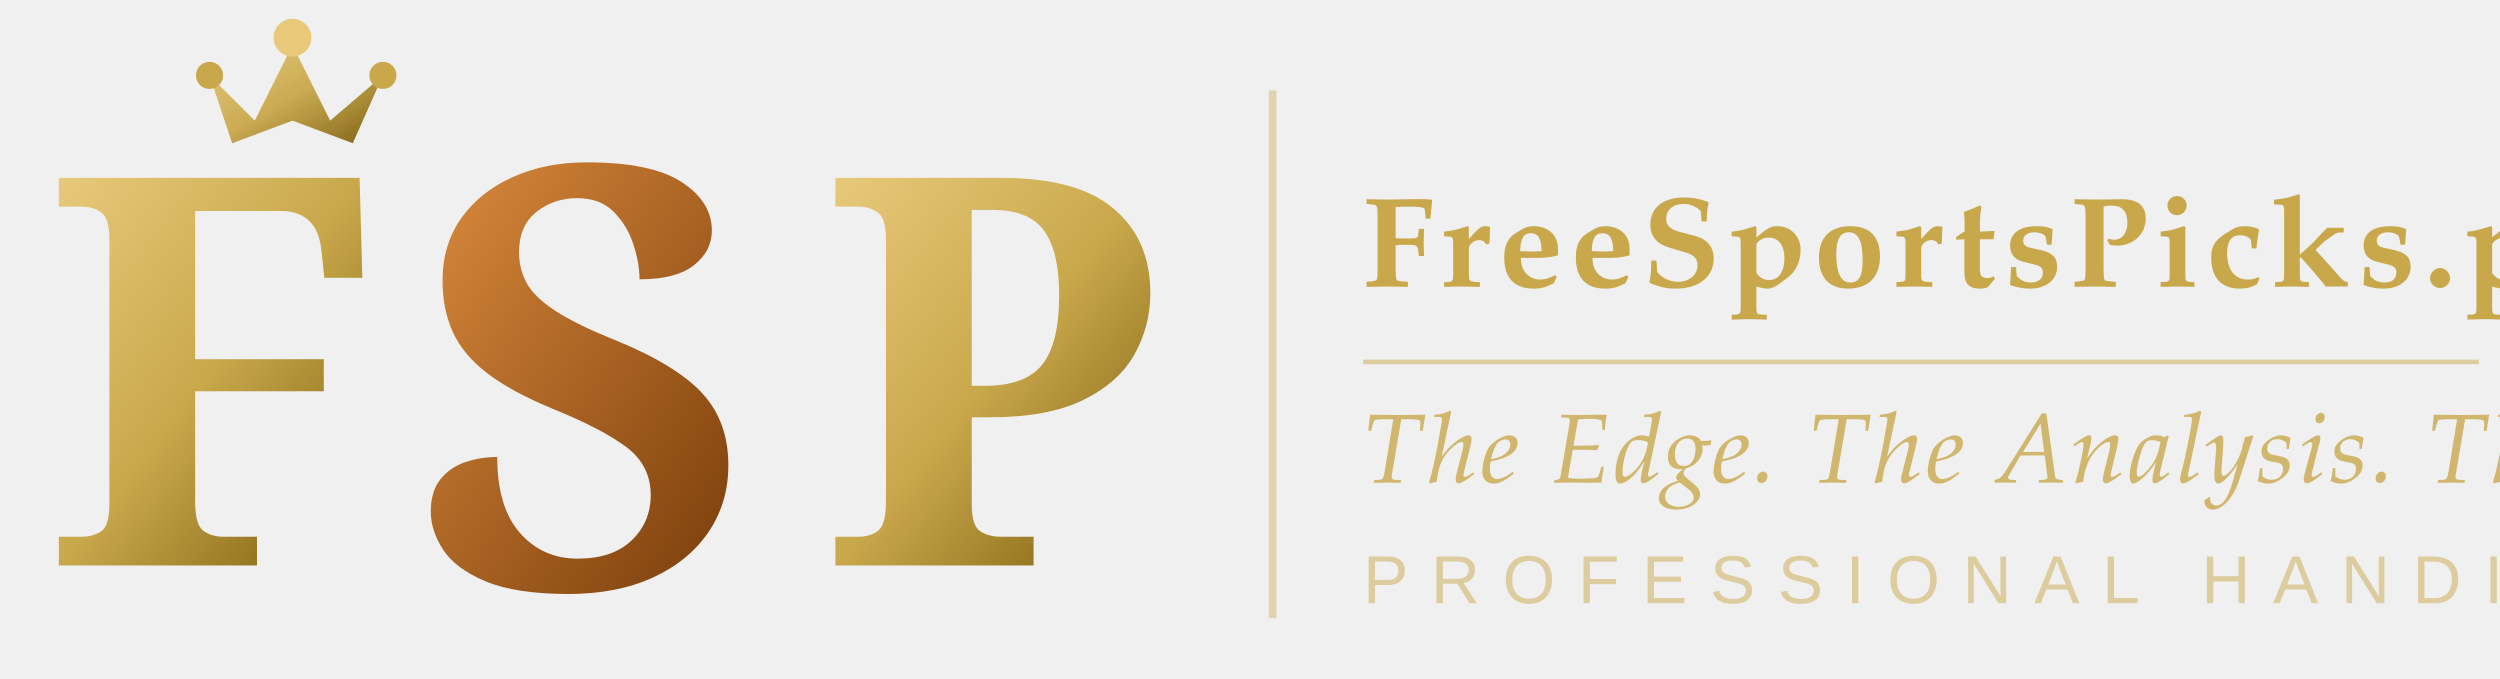
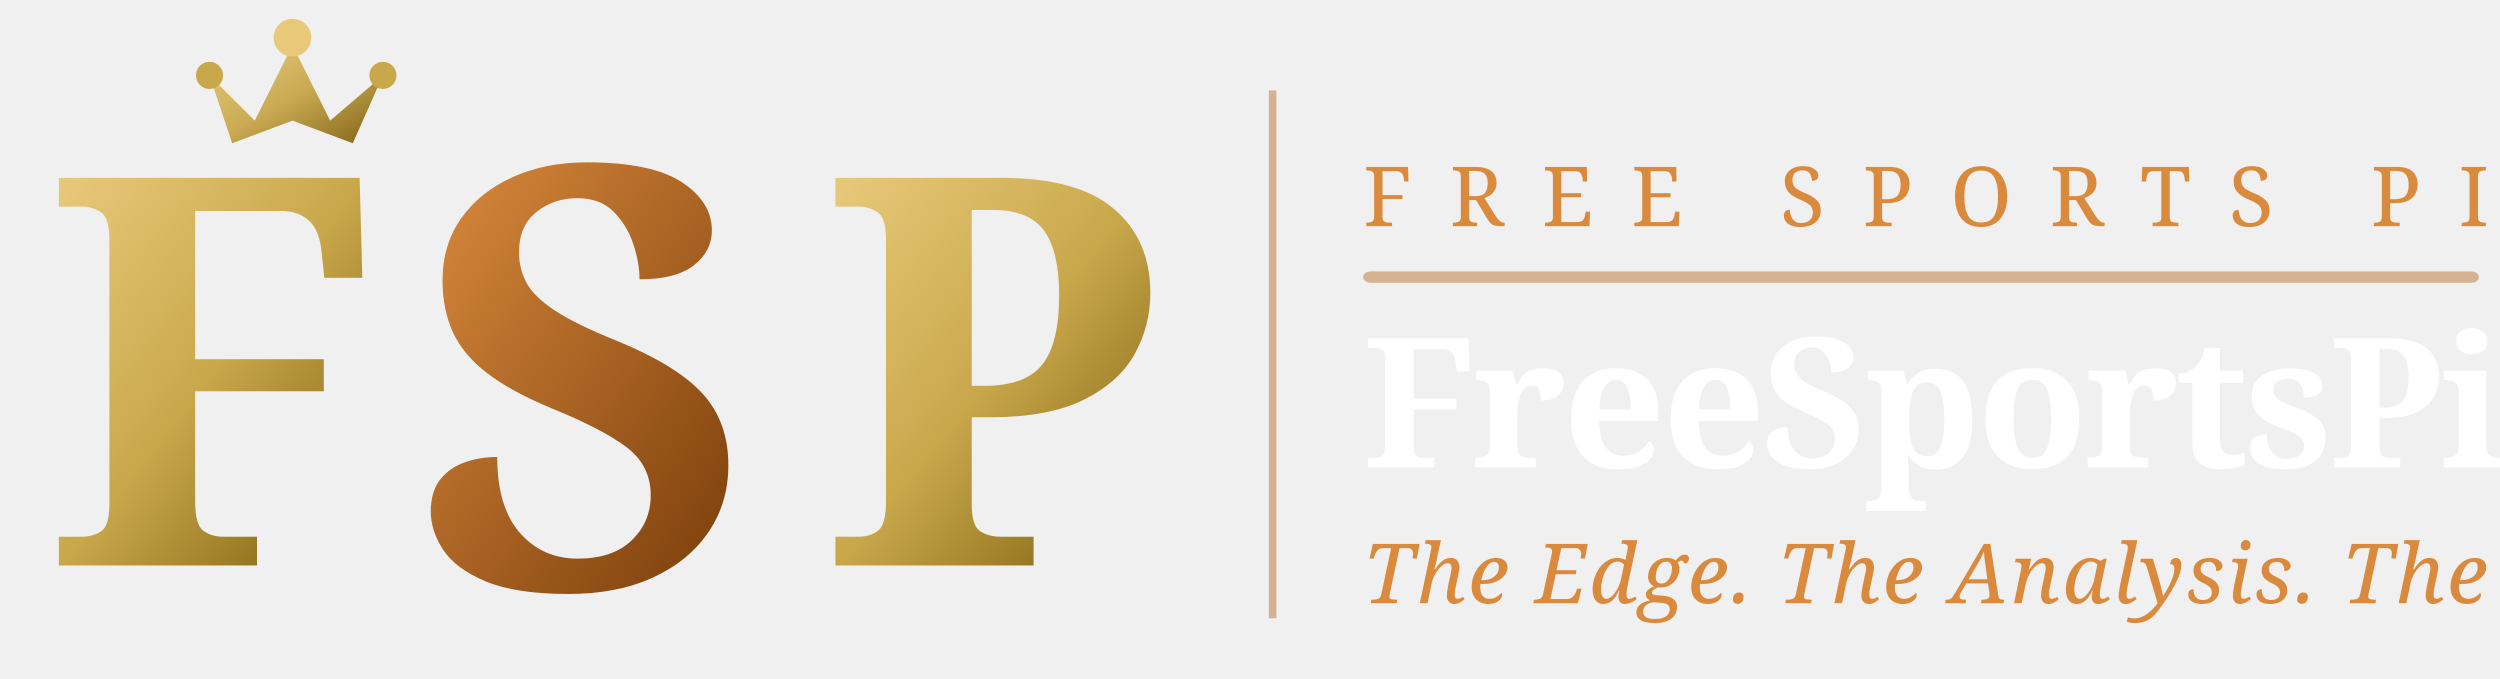
<svg xmlns="http://www.w3.org/2000/svg" width="280" height="76" viewBox="0 0 330 90">
  <defs>
    <linearGradient id="flg1" x1="0%" y1="0%" x2="100%" y2="100%">
      <stop offset="0%" stop-color="#E8C97A" />
      <stop offset="50%" stop-color="#C9A84C" />
      <stop offset="100%" stop-color="#7A5C0A" />
    </linearGradient>
    <linearGradient id="flg2" x1="0%" y1="0%" x2="100%" y2="100%">
      <stop offset="0%" stop-color="#DA8A3D" />
      <stop offset="100%" stop-color="#7A3D0A" />
    </linearGradient>
  </defs>
  <polygon points="38,6 33,16 27,10 30,19 38,16 46,19 50,10 43,16" fill="url(#flg1)" opacity="0.95" />
  <circle cx="38" cy="5" r="2.5" fill="#E8C97A" />
  <circle cx="27" cy="10" r="1.8" fill="#C9A84C" />
  <circle cx="50" cy="10" r="1.8" fill="#C9A84C" />
  <text x="5" y="75" font-family="Georgia,serif" font-size="72" font-weight="700" fill="url(#flg1)">F</text>
  <text x="54" y="78" font-family="Georgia,serif" font-size="78" font-weight="700" fill="url(#flg2)">S</text>
  <text x="108" y="75" font-family="Georgia,serif" font-size="72" font-weight="700" fill="url(#flg1)">P</text>
-   <line x1="168" y1="12" x2="168" y2="82" stroke="#C9A84C" stroke-width="1" opacity="0.4" />
-   <text x="180" y="38" font-family="Palatino Linotype,Palatino,Georgia,serif" font-size="17" font-weight="700" fill="#C9A84C" letter-spacing="1">FreeSportsPicks.pro</text>
-   <line x1="180" y1="48" x2="328" y2="48" stroke="#C9A84C" stroke-width="0.6" opacity="0.5" />
-   <text x="180" y="64" font-family="Palatino Linotype,Palatino,Georgia,serif" font-size="13" font-style="italic" fill="#C9A84C" opacity="0.8" letter-spacing="0.5">The Edge. The Analysis. The Win.</text>
-   <text x="180" y="80" font-family="Arial,sans-serif" font-size="9" fill="#C9A84C" opacity="0.5" letter-spacing="3">PROFESSIONAL HANDICAPPING</text>
+   <line x1="168" y1="12" x2="168" y2="82" stroke="#B87333" stroke-width="1" opacity="0.5" />
+   <text x="180" y="30" font-family="Georgia,serif" font-size="11" font-weight="400" fill="#DA8A3D" letter-spacing="5">FREE SPORTS PICKS</text>
+   <rect x="180" y="36" width="148" height="1.5" fill="#B87333" opacity="0.5" rx="1" />
+   <text x="180" y="62" font-family="Georgia,serif" font-size="24" font-weight="700" fill="#FFFFFF" letter-spacing="-0.5">FreeSportsPicks<tspan fill="#FFFFFF">.pro</tspan>
+   </text>
+   <text x="180" y="80" font-family="Georgia,serif" font-size="11" font-style="italic" fill="#DA8A3D" letter-spacing="0.3">The Edge. The Analysis. The Win.</text>
</svg>
